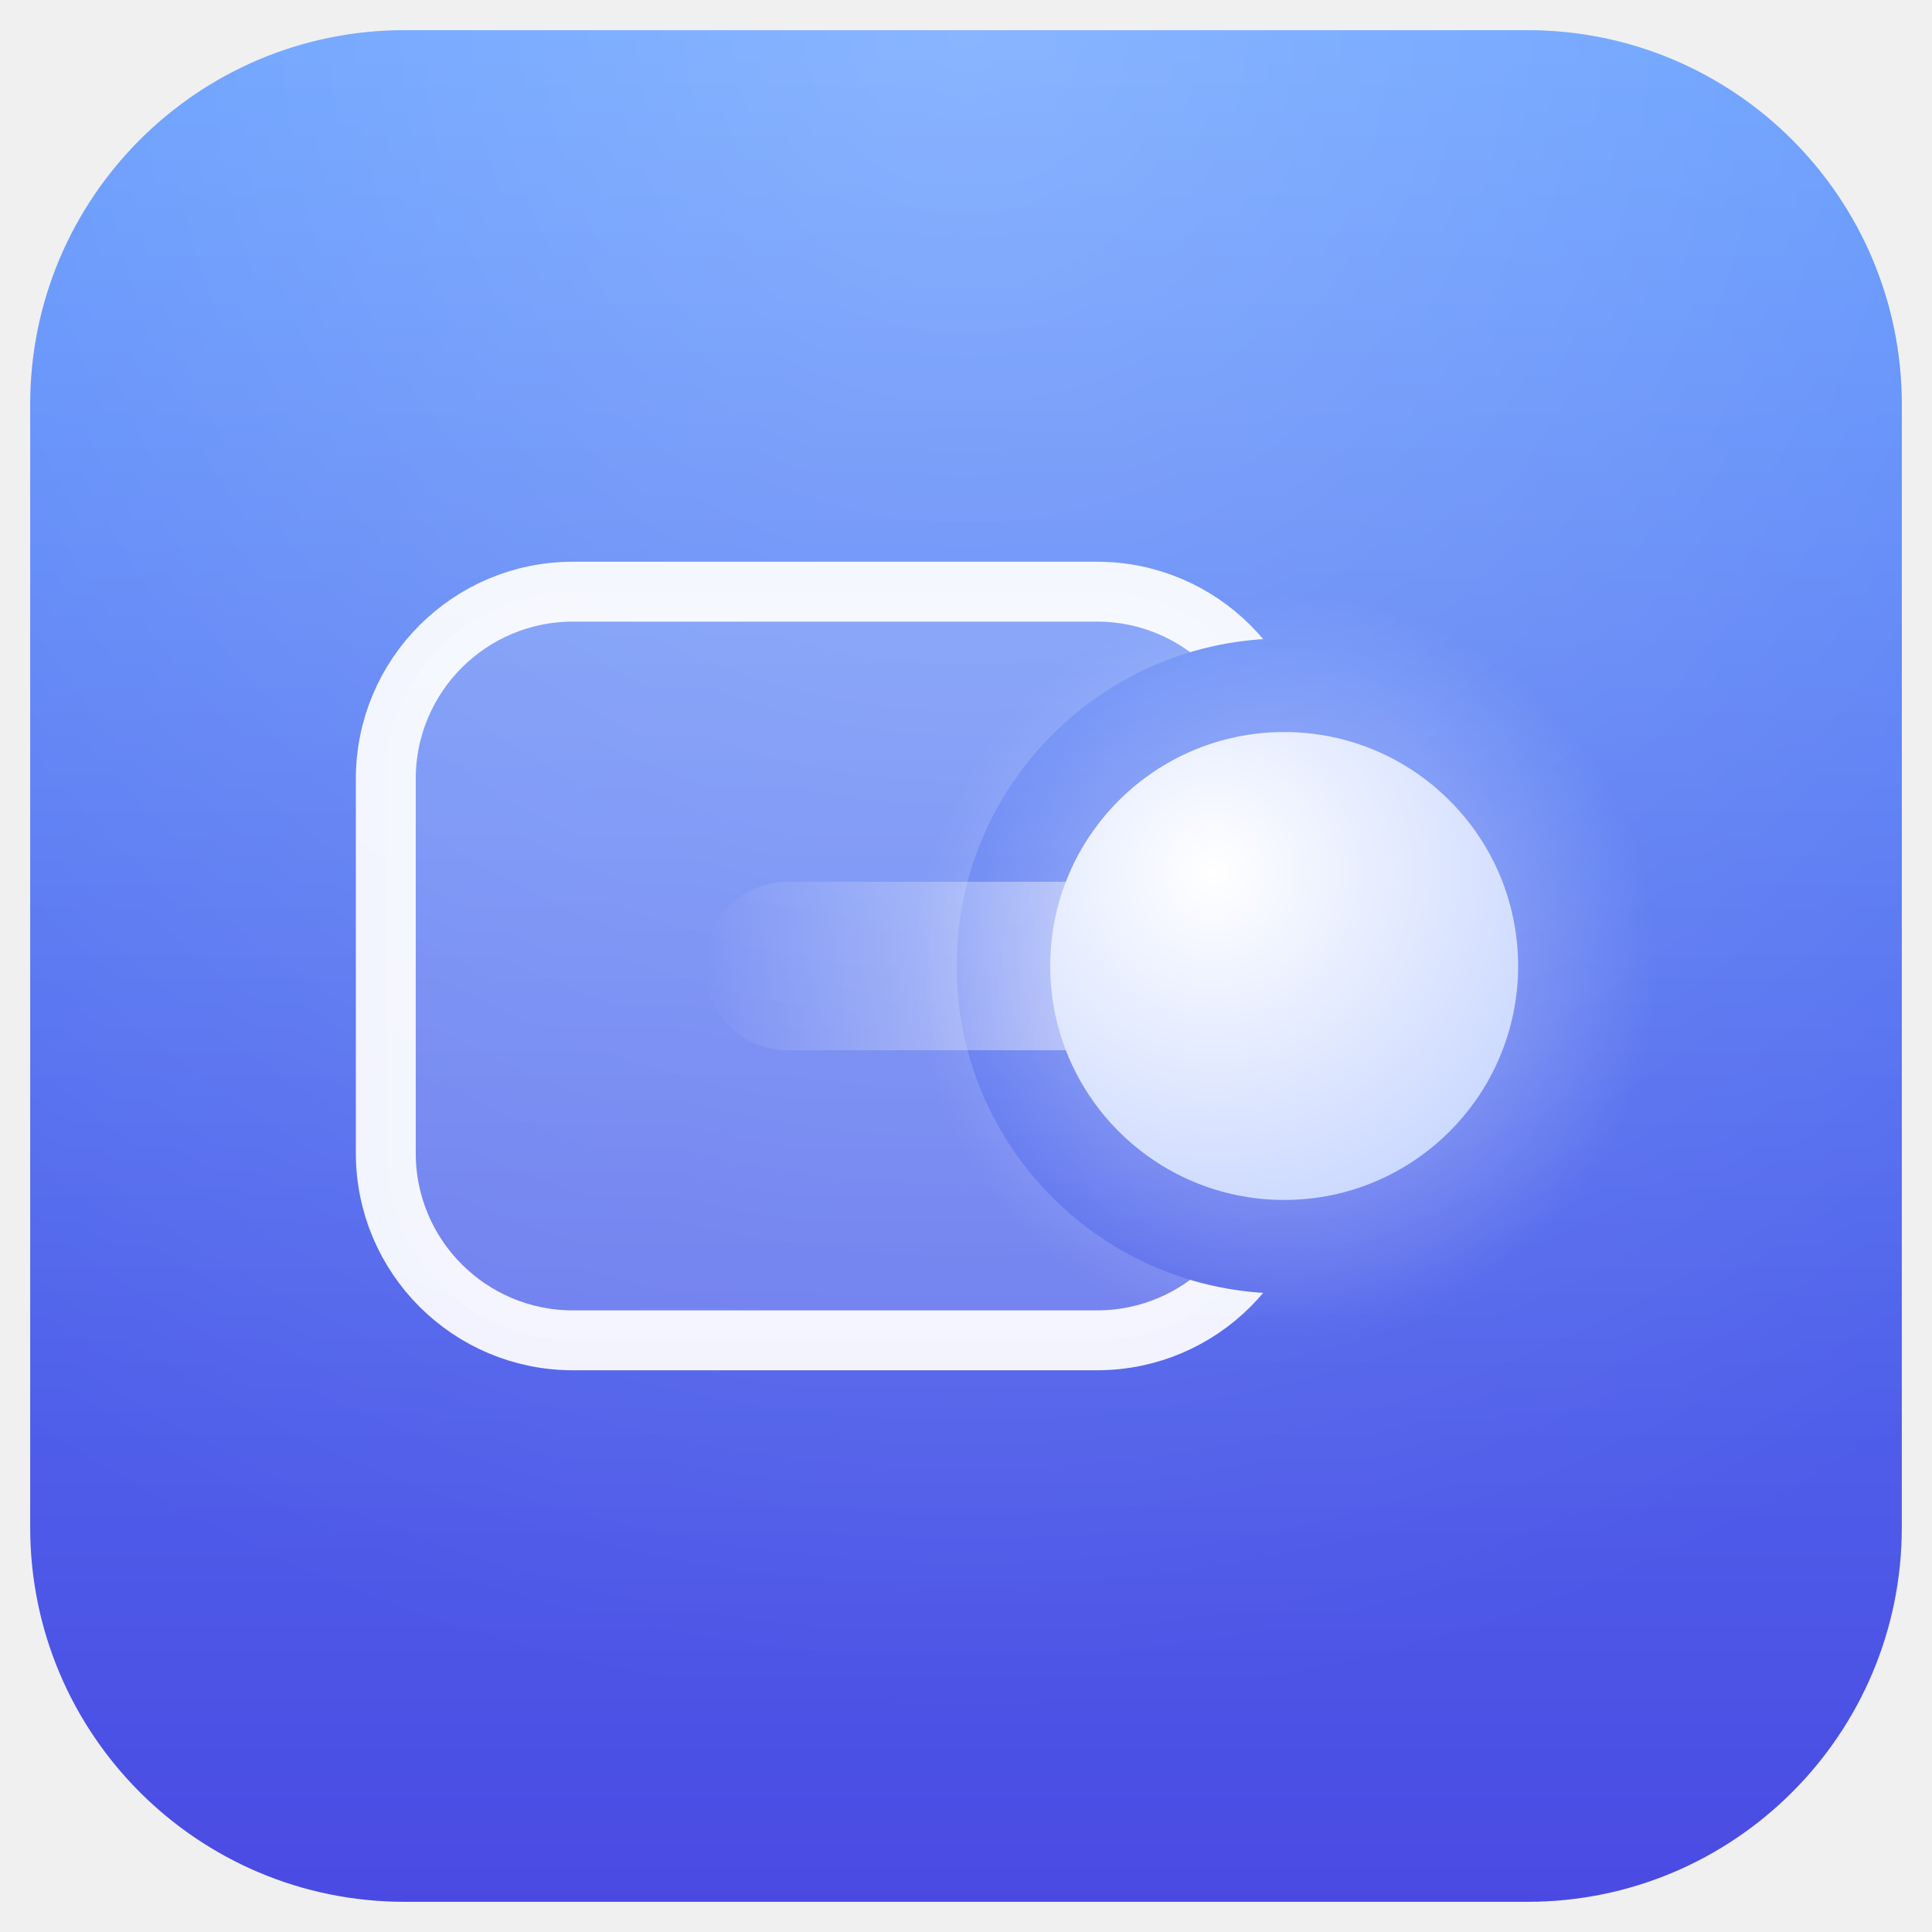
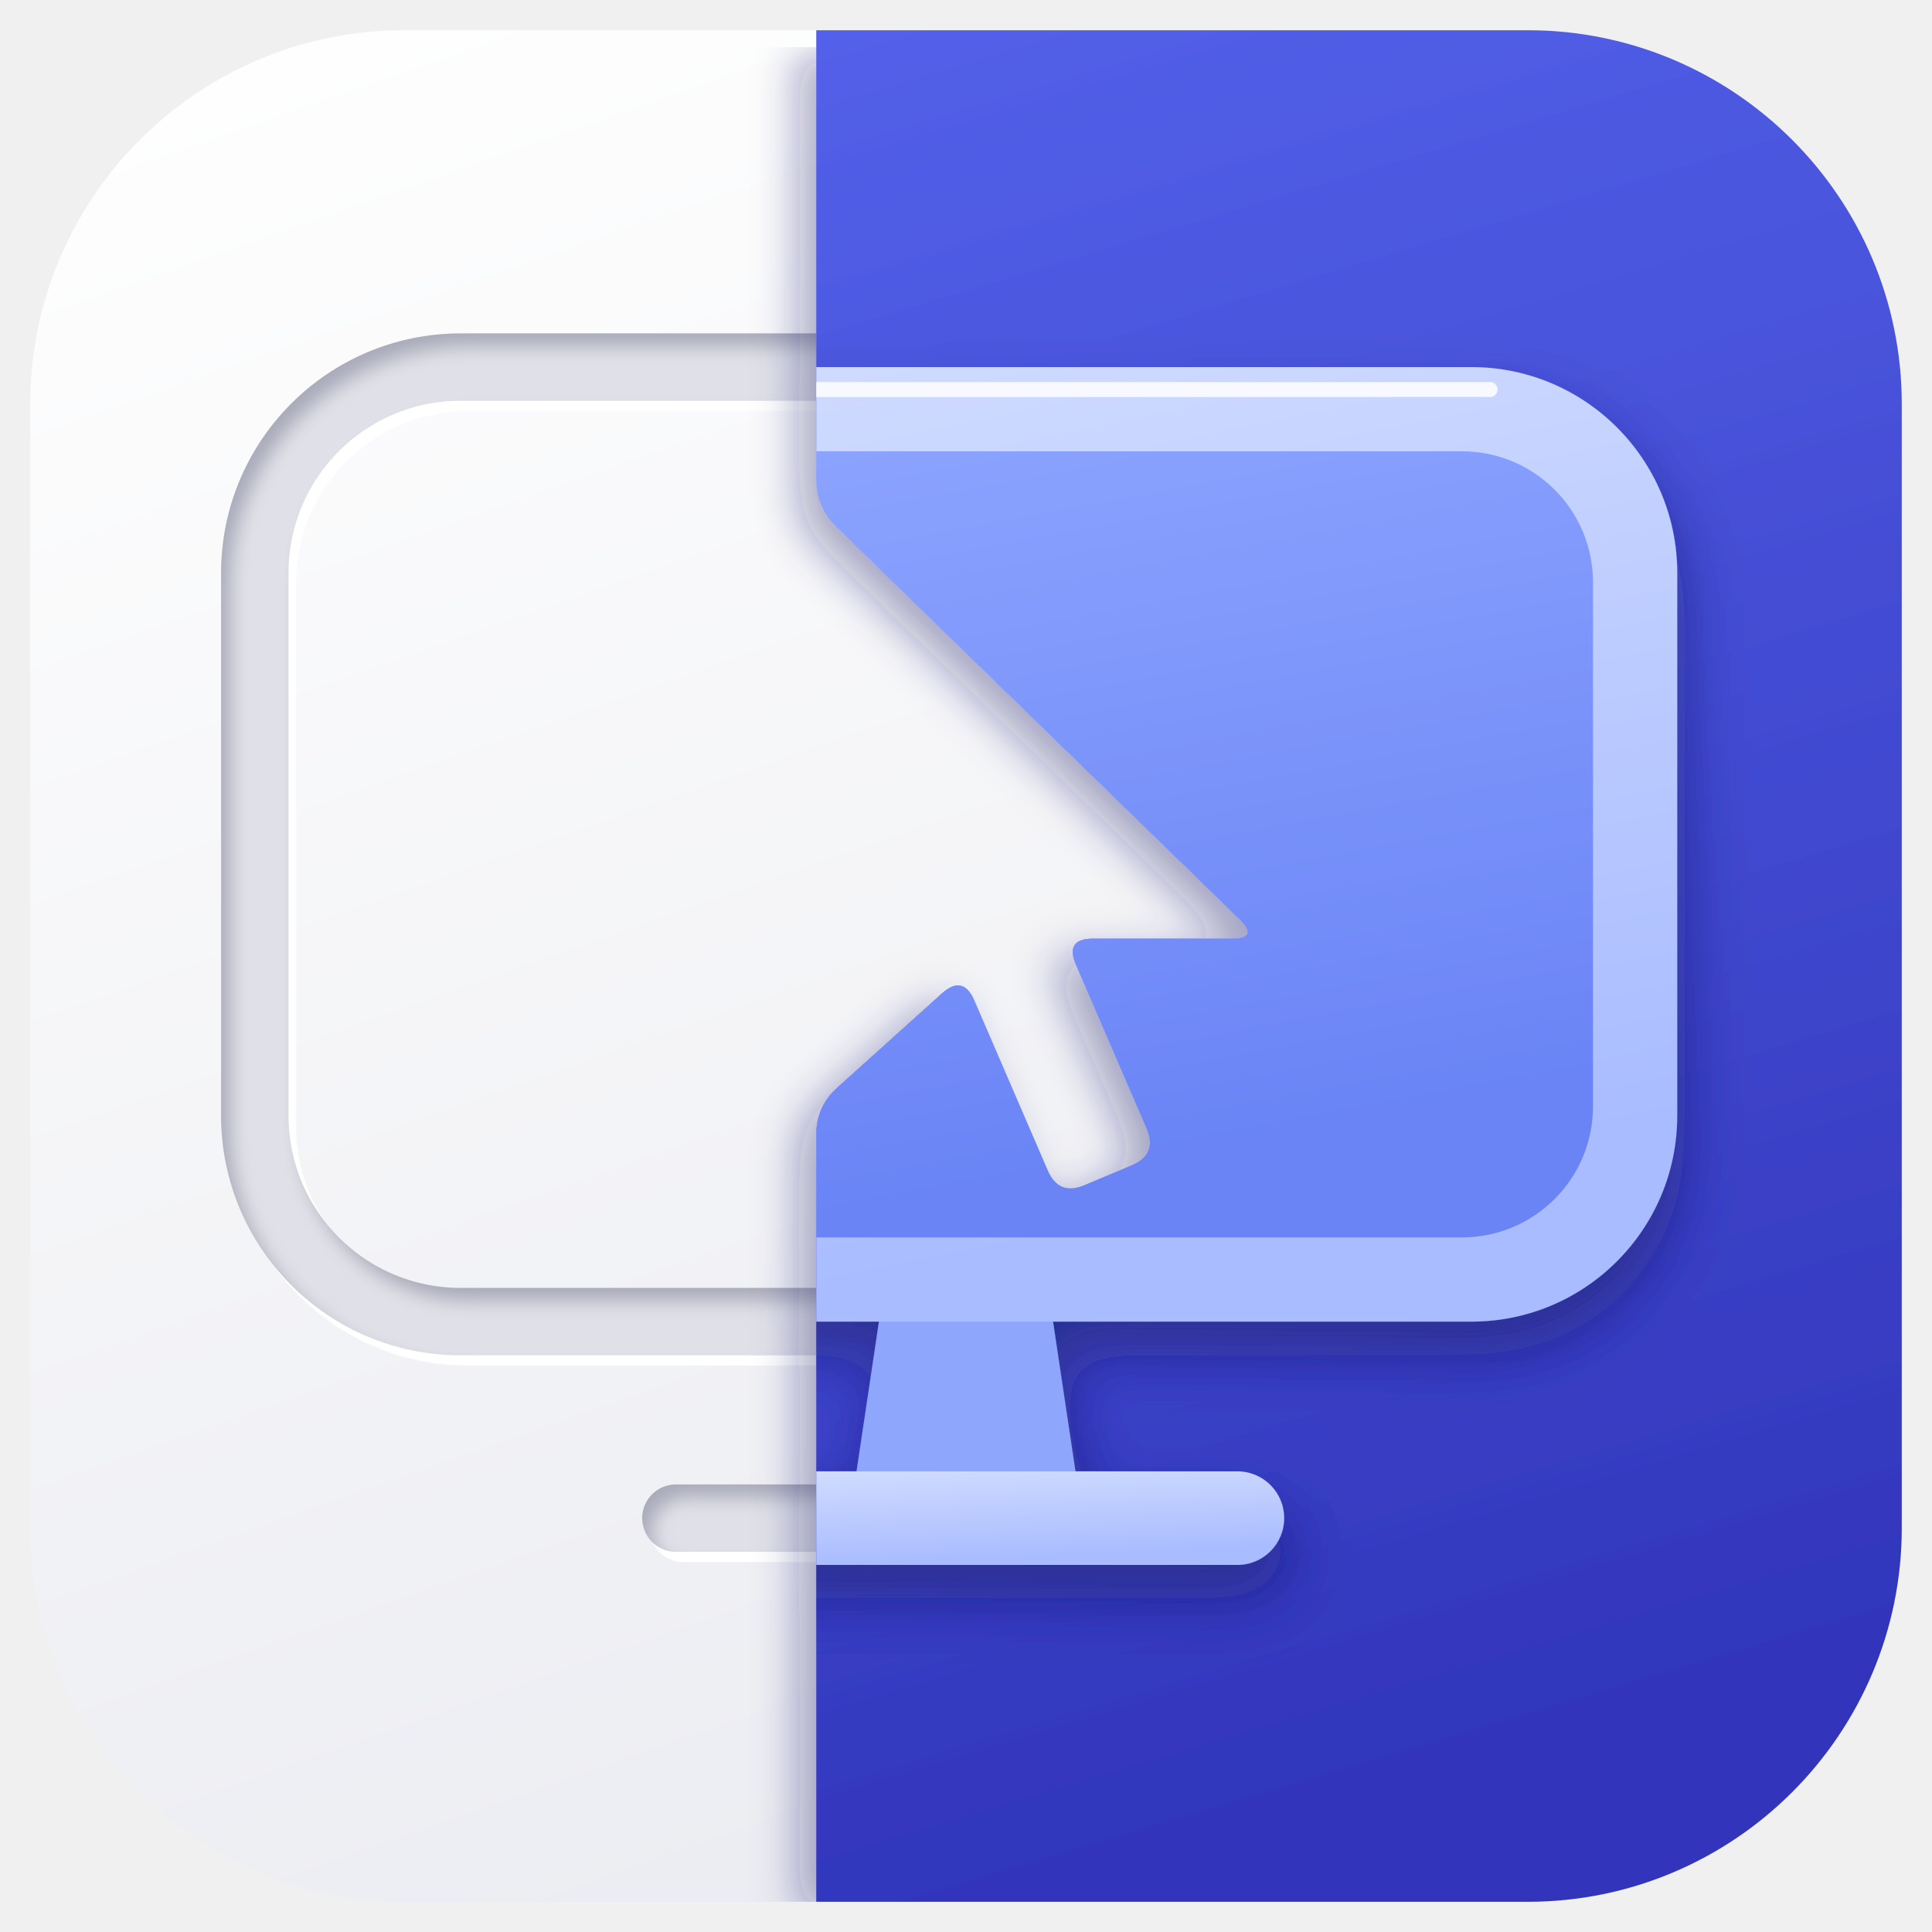
<svg xmlns="http://www.w3.org/2000/svg" viewBox="0 0 256 256">
  <defs>
-     <linearGradient id="bg" x1="0" y1="0" x2="0" y2="1">
-       <stop offset="0" stop-color="#5B98FF" />
-       <stop offset="1" stop-color="#4A4AE2" />
+     <linearGradient id="porcelain" x1="0" y1="0" x2="0.35" y2="1">
+       <stop offset="0" stop-color="#FFFFFF" />
+       <stop offset="1" stop-color="#ECEDF2" />
    </linearGradient>
-     <radialGradient id="hl" cx="0.5" cy="0" r="0.9">
-       <stop offset="0" stop-color="#FFFFFF" stop-opacity="0.28" />
-       <stop offset="1" stop-color="#FFFFFF" stop-opacity="0" />
-     </radialGradient>
-     <linearGradient id="tail" x1="0" y1="0" x2="1" y2="0">
-       <stop offset="0" stop-color="#FFFFFF" stop-opacity="0" />
-       <stop offset="1" stop-color="#FFFFFF" stop-opacity="0.7" />
+     <linearGradient id="ground" x1="0.2" y1="0" x2="0.5" y2="1">
+       <stop offset="0" stop-color="#5563EC" />
+       <stop offset="1" stop-color="#3236BC" />
    </linearGradient>
-     <radialGradient id="orb" cx="0.35" cy="0.3" r="0.75">
-       <stop offset="0" stop-color="#FFFFFF" />
-       <stop offset="1" stop-color="#CCD9FF" />
-     </radialGradient>
-     <radialGradient id="glow" cx="0.5" cy="0.5" r="0.5">
-       <stop offset="0" stop-color="#FFFFFF" stop-opacity="0.45" />
-       <stop offset="1" stop-color="#FFFFFF" stop-opacity="0" />
-     </radialGradient>
-     <mask id="gap" maskUnits="userSpaceOnUse" x="0" y="0" width="100" height="100">
-       <rect width="100" height="100" fill="#FFFFFF" />
-       <circle cx="67" cy="50" r="17.5" fill="#000000" />
-     </mask>
+     <linearGradient id="body" x1="0" y1="0" x2="0.3" y2="1">
+       <stop offset="0" stop-color="#D3DEFF" />
+       <stop offset="1" stop-color="#A9BCFF" />
+     </linearGradient>
+     <linearGradient id="screen" x1="0" y1="0" x2="0.3" y2="1">
+       <stop offset="0" stop-color="#8FA7FF" />
+       <stop offset="1" stop-color="#6A84F6" />
+     </linearGradient>
+     <clipPath id="shape">
+       <rect width="100" height="100" rx="20" />
+     </clipPath>
+     <clipPath id="left">
+       <path d="M 42 -1 L 42 24 Q 42 25.5 43.08 26.55 L 64.6 47.49 Q 65.68 48.54 64.18 48.54 L 56.78 48.54 Q 55.28 48.54 55.87 49.92 L 59.65 58.68 Q 60.24 60.06 58.86 60.65 L 56.34 61.71 Q 54.96 62.3 54.36 60.92 L 50.44 51.84 Q 49.84 50.46 48.72 51.46 L 43.12 56.5 Q 42 57.5 42 59 L 42 101 L -1 101 L -1 -1 Z" />
+     </clipPath>
+     <clipPath id="right">
+       <path d="M 42 -1 L 42 24 Q 42 25.5 43.08 26.55 L 64.6 47.49 Q 65.68 48.54 64.18 48.54 L 56.78 48.54 Q 55.28 48.54 55.87 49.92 L 59.65 58.68 Q 60.24 60.06 58.86 60.65 L 56.34 61.71 Q 54.96 62.3 54.36 60.92 L 50.44 51.84 Q 49.84 50.46 48.72 51.46 L 43.12 56.5 Q 42 57.5 42 59 L 42 101 L 101 101 L 101 -1 Z" />
+     </clipPath>
+     <filter id="groove" filterUnits="userSpaceOnUse" x="0" y="0" width="100" height="100">
+       <feFlood flood-color="#70748F" flood-opacity="0.6" result="ink" />
+       <feComposite in="ink" in2="SourceAlpha" operator="out" result="outside" />
+       <feGaussianBlur in="outside" stdDeviation="0.5" result="outside-blur" />
+       <feOffset in="outside-blur" dx="0.55" dy="0.75" result="outside-shift" />
+       <feComposite in="outside-shift" in2="SourceAlpha" operator="in" result="inner" />
+       <feFlood flood-color="#FFFFFF" result="light" />
+       <feComposite in="light" in2="SourceAlpha" operator="in" result="light-shape" />
+       <feOffset in="light-shape" dx="0.4" dy="0.55" result="light-shift" />
+       <feComposite in="light-shift" in2="SourceAlpha" operator="out" result="lip" />
+       <feMerge>
+         <feMergeNode in="lip" />
+         <feMergeNode in="SourceGraphic" />
+         <feMergeNode in="inner" />
+       </feMerge>
+     </filter>
+     <filter id="lift" filterUnits="userSpaceOnUse" x="0" y="0" width="100" height="100">
+       <feDropShadow dx="-0.9" dy="0.9" stdDeviation="1.2" flood-color="#1D1F6B" flood-opacity="0.38" />
+     </filter>
+     <filter id="raise" filterUnits="userSpaceOnUse" x="0" y="0" width="100" height="100">
+       <feDropShadow dx="0.4" dy="1.8" stdDeviation="1.6" flood-color="#14165A" flood-opacity="0.45" />
+     </filter>
  </defs>
  <g transform="translate(4 4) scale(2.48)">
-     <rect width="100" height="100" rx="20" fill="url(#bg)" />
-     <rect width="100" height="100" rx="20" fill="url(#hl)" />
-     <rect x="19" y="30" width="48" height="40" rx="10" fill="#FFFFFF" fill-opacity="0.16" stroke="#FFFFFF" stroke-opacity="0.92" stroke-width="3.2" mask="url(#gap)" />
-     <rect x="36" y="45.5" width="31" height="9" rx="4.5" fill="url(#tail)" />
-     <circle cx="67" cy="50" r="20" fill="url(#glow)" />
-     <circle cx="67" cy="50" r="12.5" fill="url(#orb)" />
+     <rect width="100" height="100" rx="20" fill="url(#porcelain)" />
+     <g clip-path="url(#shape)">
+       <g clip-path="url(#left)">
+         <g filter="url(#groove)" fill="none" stroke="#E0E1E8" stroke-width="3.6" stroke-linecap="round" stroke-linejoin="round">
+           <rect x="12" y="18" width="76" height="51" rx="11" />
+           <path d="M 34.5 79.5 L 65.5 79.5" />
+         </g>
+       </g>
+       <g filter="url(#lift)">
+         <g clip-path="url(#right)">
+           <rect width="100" height="100" fill="url(#ground)" />
+           <g filter="url(#raise)">
+             <path d="M 45.5 68 L 54.5 68 L 56 78 L 44 78 Z" fill="#8EA6FB" />
+             <rect x="33" y="77" width="34" height="5" rx="2.5" fill="url(#body)" />
+             <rect x="12" y="18" width="76" height="51" rx="11" fill="url(#body)" />
+           </g>
+           <rect x="16.5" y="22.5" width="67" height="42" rx="7" fill="url(#screen)" />
+           <path d="M 22 19.2 L 78 19.2" stroke="#FFFFFF" stroke-opacity="0.85" stroke-width="0.8" stroke-linecap="round" />
+         </g>
+       </g>
+     </g>
  </g>
</svg>
